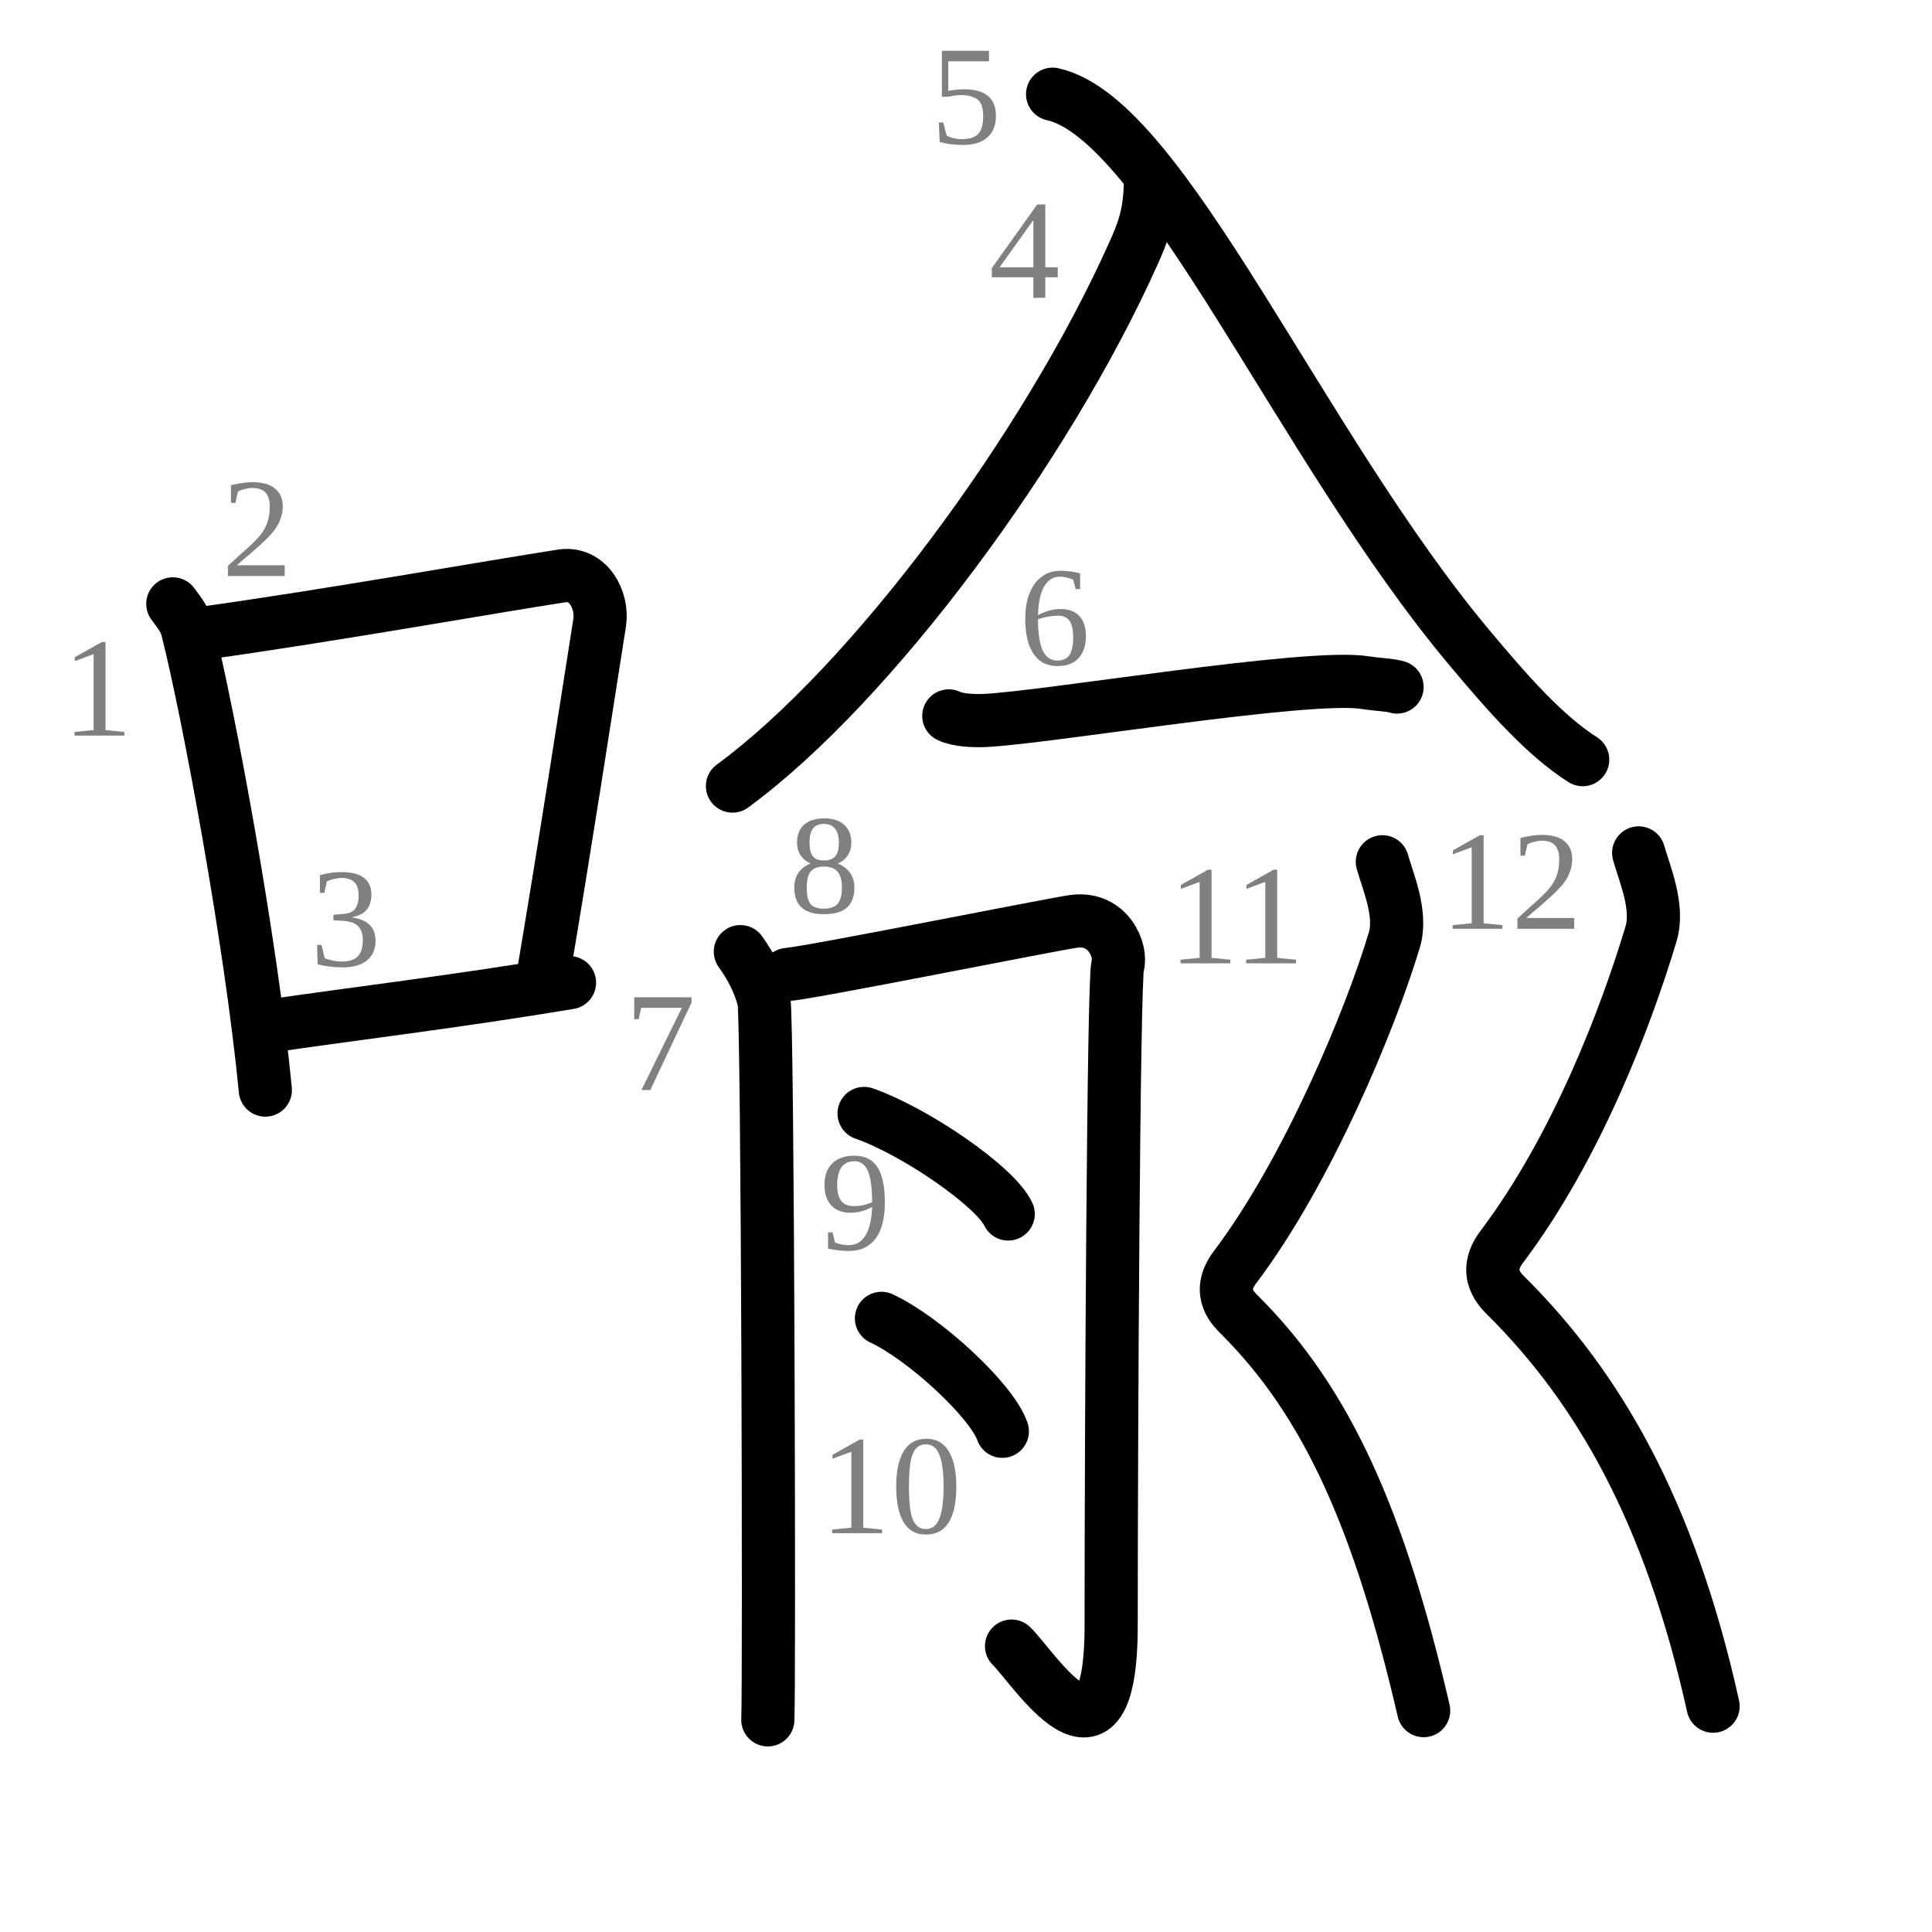
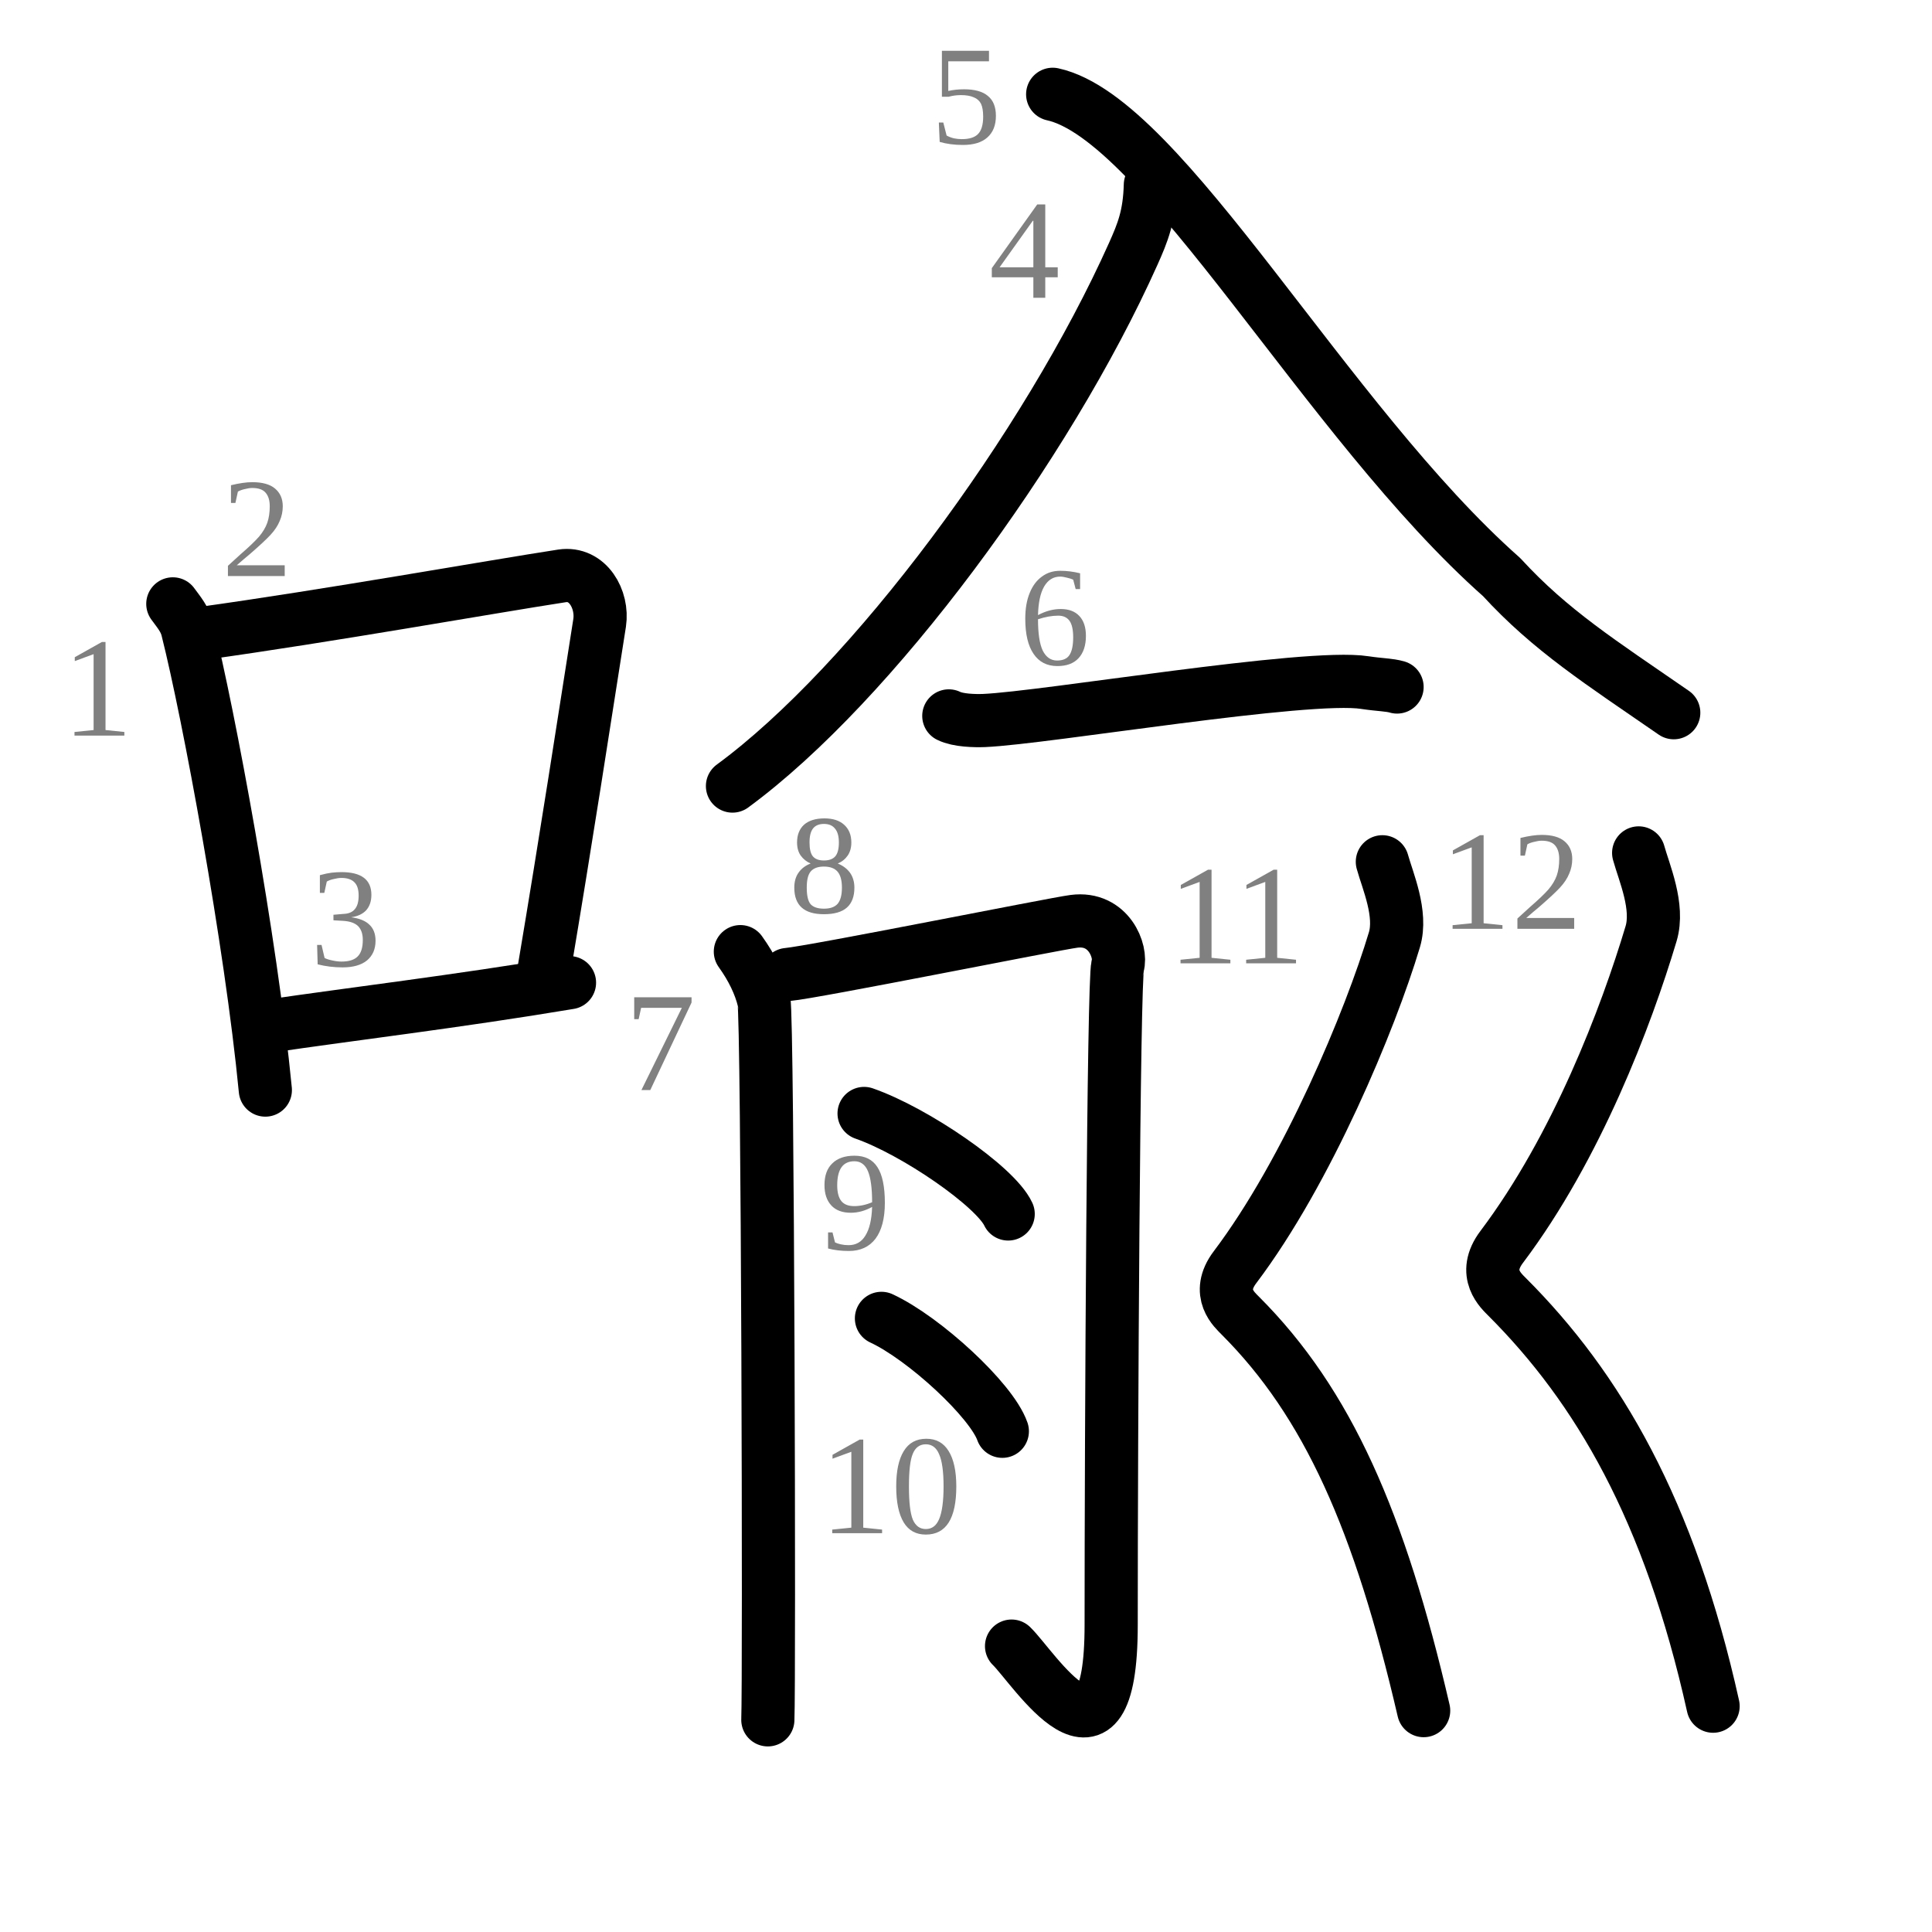
<svg xmlns="http://www.w3.org/2000/svg" xmlns:ns1="http://kanjivg.tagaini.net" width="109" height="109" viewBox="0 0 109 109">
  <g id="kvg:StrokePaths_055a9" style="fill:none;stroke:#000000;stroke-width:3;stroke-linecap:round;stroke-linejoin:round;">
    <g id="kvg:055a9" ns1:element="喩">
      <g id="kvg:055a9-g1" ns1:element="口" ns1:position="left" ns1:radical="general">
        <path id="kvg:055a9-s1" ns1:type="㇑" d="M9.75,34.07c0.34,0.47,0.69,0.86,0.83,1.46c1.18,4.68,3.58,17.57,4.39,25.97" />
        <path id="kvg:055a9-s2" ns1:type="㇕b" d="M11.36,35.74c7.14-0.99,16.38-2.64,20.35-3.25c1.45-0.22,2.32,1.33,2.12,2.65c-0.86,5.46-1.87,12.06-3.14,19.61" />
        <path id="kvg:055a9-s3" ns1:type="㇐b" d="M15.13,57.9c4.66-0.69,10.6-1.39,17-2.46" />
      </g>
      <g id="kvg:055a9-g2" ns1:element="兪" ns1:position="right">
        <g id="kvg:055a9-g3" ns1:element="入" ns1:position="top">
          <path id="kvg:055a9-s4" ns1:type="㇒" d="M 64.901,10.431 c -0.045,1.753 -0.432,2.698 -0.962,3.884 -4.883,10.898 -14.747,24.26 -22.614,30.033" />
-           <path id="kvg:055a9-s5" ns1:type="㇏" d="M 59.386,5.315 C 65.623,6.678 73.343,25.137 82.899,36.54 c 2.099,2.508 4.239,4.955 6.393,6.318" />
+           <path id="kvg:055a9-s5" ns1:type="㇏" d="M59.39,5.32C65.62,6.68 74.83,23.81 84.72,32.56C87.48,35.57 90.29,37.35 94.43,40.21" />
        </g>
        <g id="kvg:055a9-g4" ns1:position="bottom">
          <g id="kvg:055a9-g5" ns1:element="一">
            <path id="kvg:055a9-s6" ns1:type="㇐" d="M53.53,40.39c0.52,0.26,1.47,0.28,1.99,0.26C59,40.5,73.75,38,77,38.51c0.86,0.13,1.38,0.12,1.82,0.25" />
          </g>
          <g id="kvg:055a9-g6" ns1:element="月" ns1:variant="true">
            <path id="kvg:055a9-s7" ns1:type="㇑" d="M41.77,53.69c0.66,0.92,1.11,1.85,1.33,2.77c0.22,0.92,0.31,38.5,0.22,40.57" />
            <path id="kvg:055a9-s8" ns1:type="㇆" d="M44.43,54.98c1.48-0.13,15.06-2.86,16.16-3c1.97-0.26,2.71,1.71,2.47,2.5c-0.24,0.76-0.37,26.53-0.37,37.2c0,9.45-4.39,2.37-5.62,1.19" />
            <path id="kvg:055a9-s9" ns1:type="㇔" d="M48.75,62.82c2.87,1,7.41,4.12,8.13,5.67" />
            <path id="kvg:055a9-s10" ns1:type="㇔" d="M49.73,74.38c2.41,1.12,6.21,4.62,6.82,6.37" />
          </g>
          <g id="kvg:055a9-g7" ns1:element="巜">
            <path id="kvg:055a9-s11" ns1:type="㇛" d="M77.99,48.62c0.3,1.08,1.12,2.93,0.68,4.4c-1.35,4.51-4.91,13.07-8.99,18.47c-1.12,1.48-0.01,2.42,0.29,2.73c4.94,4.94,7.87,11.6,10.35,22.29" />
            <path id="kvg:055a9-s12" ns1:type="㇛" d="M92.45,48.12c0.31,1.12,1.16,3.03,0.7,4.56c-1.4,4.68-4.2,12.06-8.42,17.66c-1.16,1.53-0.01,2.51,0.3,2.83c5.12,5.12,9.16,12.01,11.62,23.09" />
          </g>
        </g>
      </g>
    </g>
  </g>
  <g id="kvg:StrokeNumbers_055a9" style="font-size:8;fill:#808080">
    <text transform="matrix(1 0 0 1 3.50 41.50)">1</text>
    <text transform="matrix(1 0 0 1 12.50 32.50)">2</text>
    <text transform="matrix(1 0 0 1 17.50 54.50)">3</text>
-     <text transform="matrix(1 0 0 1 55.8 16.8)">4</text>
-     <text transform="matrix(1 0 0 1 52.5 8.1)">5</text>
+     <text transform="matrix(1 0 0 1 55.80 16.80)">4</text>
+     <text transform="matrix(1 0 0 1 52.50 8.10)">5</text>
    <text transform="matrix(1 0 0 1 57.50 37.50)">6</text>
    <text transform="matrix(1 0 0 1 35.25 61.50)">7</text>
    <text transform="matrix(1 0 0 1 44.50 51.50)">8</text>
    <text transform="matrix(1 0 0 1 46.25 70.50)">9</text>
    <text transform="matrix(1 0 0 1 46.25 86.50)">10</text>
    <text transform="matrix(1 0 0 1 65.90 54.35)">11</text>
    <text transform="matrix(1 0 0 1 81.25 52.40)">12</text>
  </g>
</svg>
